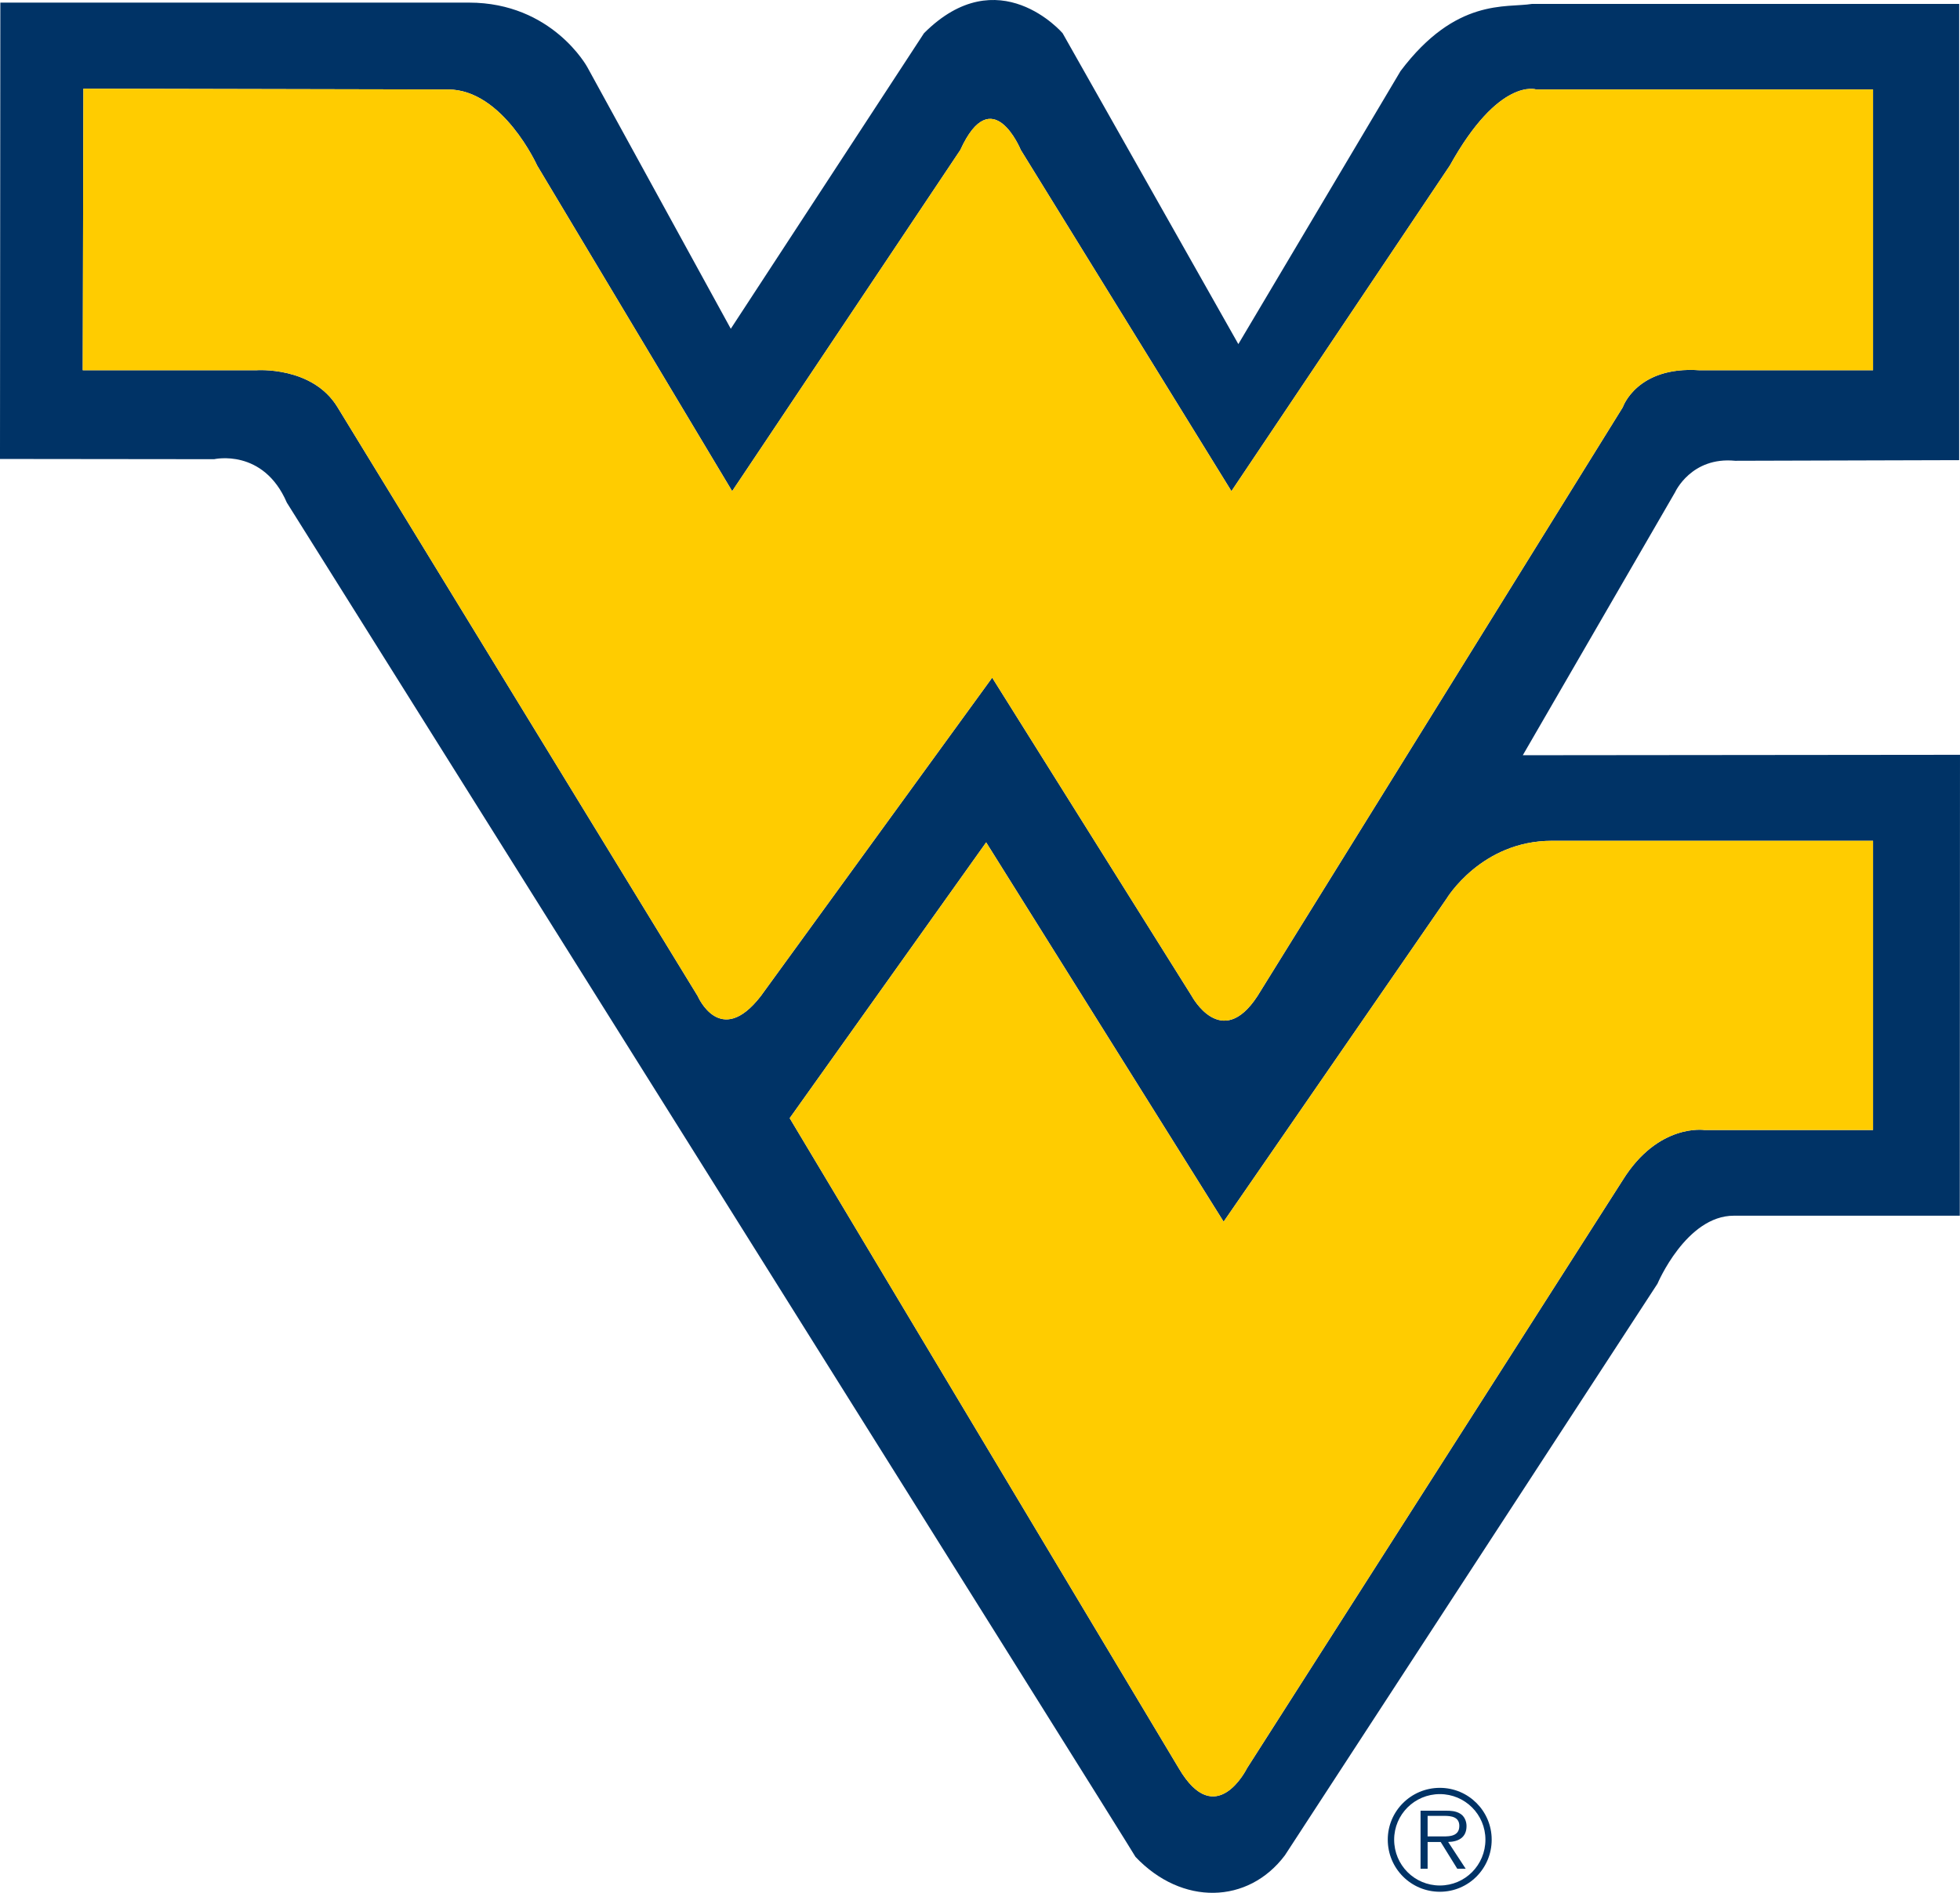
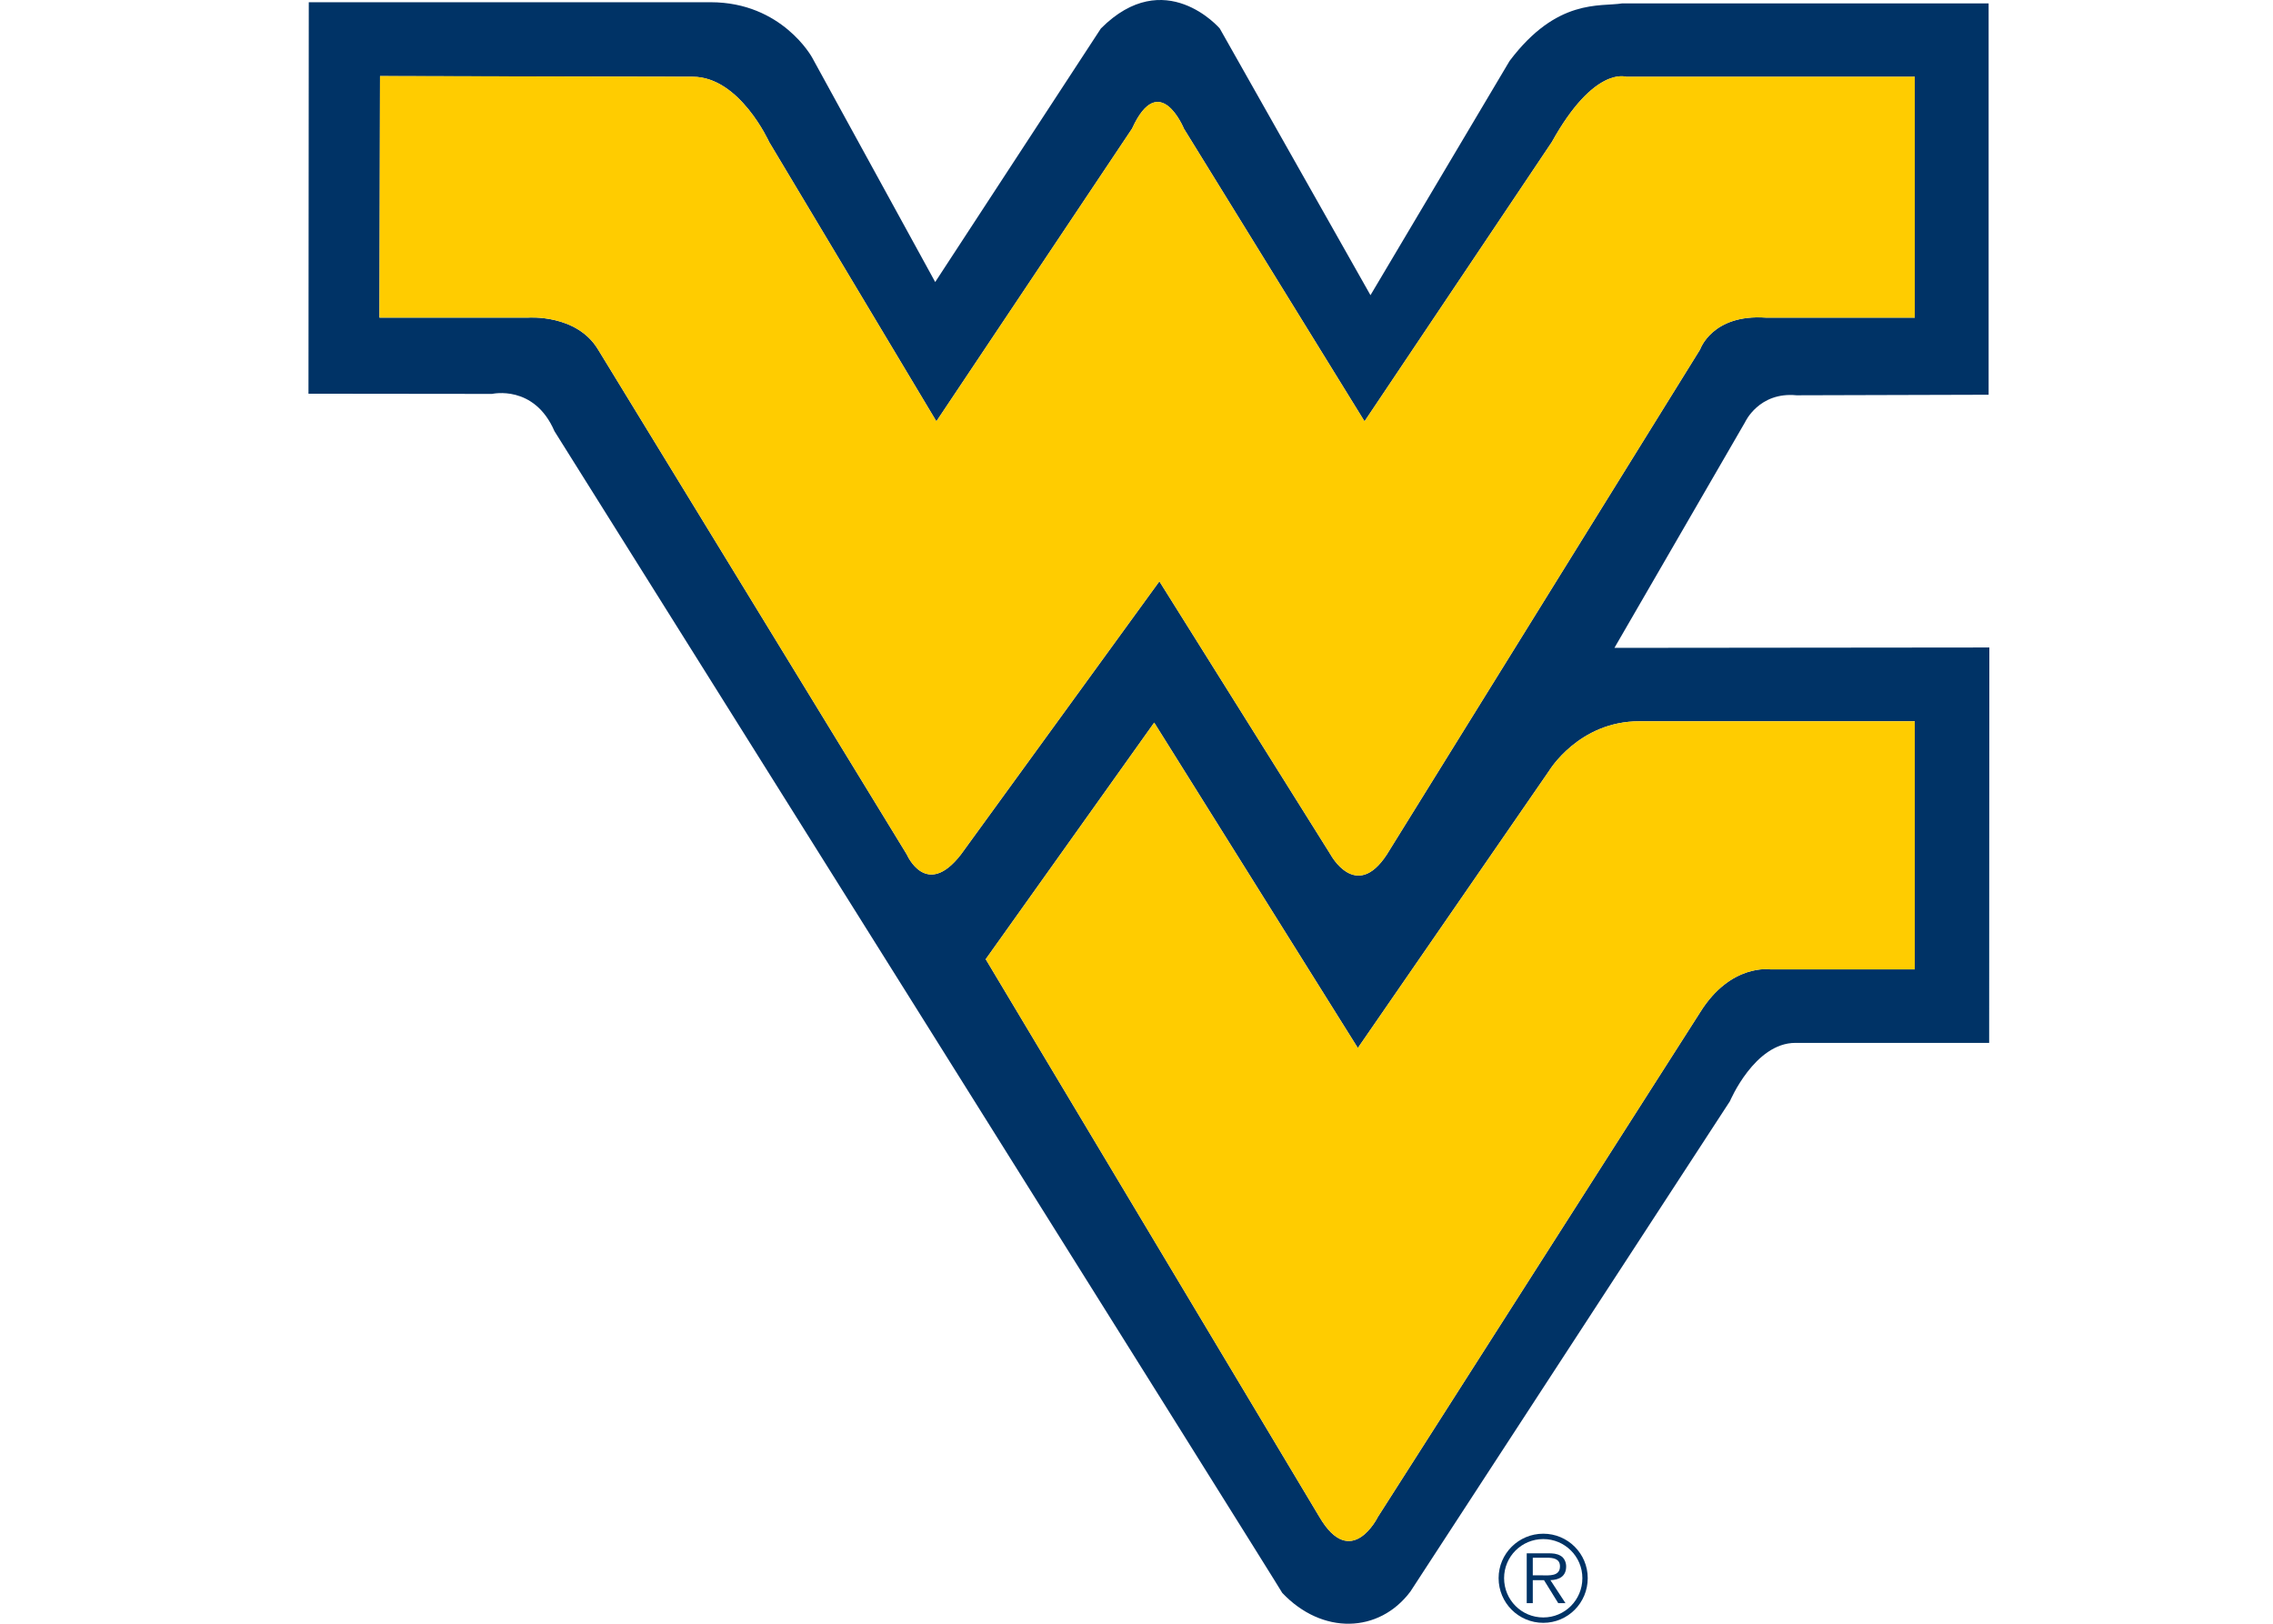
- <svg xmlns="http://www.w3.org/2000/svg" version="1.0" width="167.218" height="161.517" id="svg16997">
+ <svg xmlns="http://www.w3.org/2000/svg" version="1.0" width="280" height="200" id="svg16997">
  <defs id="defs16999" />
-   <g transform="translate(260.7516,34.11085)" id="layer1">
-     <path d="M -100.953,62.316 L -115.317,62.316 C -115.317,62.316 -119.263,61.698 -122.305,66.587 L -154.363,116.778 C -154.363,116.778 -157.019,122.177 -160.184,116.778 L -193.379,61.303 L -176.617,37.769 L -156.358,70.137 L -137.337,42.572 C -137.337,42.572 -134.382,37.636 -128.352,37.636 L -100.953,37.636 L -100.953,62.316 z M -201.225,50.891 L -231.952,0.644 C -234.087,-2.887 -238.883,-2.517 -238.883,-2.517 L -253.692,-2.517 L -253.637,-26.543 L -222.523,-26.476 C -217.852,-26.476 -214.924,-19.987 -214.924,-19.987 L -198.287,7.799 L -178.82,-21.318 C -176.103,-27.282 -173.663,-21.318 -173.663,-21.318 L -155.693,7.799 L -137.058,-19.987 C -132.85,-27.564 -129.683,-26.476 -129.683,-26.476 L -100.953,-26.476 L -100.953,-2.517 L -115.762,-2.517 C -121.114,-2.887 -122.305,0.644 -122.305,0.644 L -153.474,50.891 C -156.547,55.596 -159.075,50.891 -159.075,50.891 L -176.103,23.716 L -195.847,50.891 C -199.31,55.359 -201.225,50.891 -201.225,50.891 M -130.833,30.334 L -117.839,7.888 C -117.839,7.888 -116.465,4.841 -112.714,5.208 L -93.607,5.154 L -93.607,-33.776 L -130.053,-33.776 C -132.254,-33.417 -136.537,-34.326 -141.263,-28.049 L -155.102,-4.748 L -170.095,-31.278 C -170.095,-31.278 -175.557,-37.652 -181.92,-31.278 L -198.404,-6.057 L -210.648,-28.389 C -210.648,-28.389 -213.638,-33.888 -220.737,-33.888 L -260.722,-33.888 L -260.752,5.053 L -242.485,5.073 C -242.485,5.073 -238.294,4.107 -236.279,8.781 C -236.279,8.781 -163.8,124.339 -163.877,124.339 C -159.903,128.532 -154.258,128.366 -151.135,124.213 L -119.342,75.428 C -119.342,75.428 -116.892,69.618 -112.82,69.627 L -93.553,69.627 L -93.534,30.297 L -130.833,30.334 z" id="path3647" style="fill:#003366;fill-opacity:1;fill-rule:nonzero;stroke:none" />
-     <path d="M -137.337,42.572 L -156.358,70.137 L -176.617,37.769 L -193.379,61.303 L -160.184,116.778 C -157.019,122.177 -154.363,116.778 -154.363,116.778 L -122.305,66.587 C -119.263,61.698 -115.317,62.316 -115.317,62.316 L -100.953,62.316 L -100.953,37.636 L -128.352,37.636 C -134.382,37.636 -137.337,42.572 -137.337,42.572" id="path3649" style="fill:#ffcc00;fill-opacity:1;fill-rule:nonzero;stroke:none" />
-     <path d="M -129.683,-26.476 C -129.683,-26.476 -132.85,-27.564 -137.058,-19.987 L -155.693,7.799 L -173.663,-21.318 C -173.663,-21.318 -176.103,-27.282 -178.82,-21.318 L -198.287,7.799 L -214.924,-19.987 C -214.924,-19.987 -217.852,-26.476 -222.523,-26.476 L -253.637,-26.543 L -253.692,-2.517 L -238.883,-2.517 C -238.883,-2.517 -234.087,-2.887 -231.952,0.644 L -201.225,50.891 C -201.225,50.891 -199.31,55.359 -195.847,50.891 L -176.103,23.716 L -159.075,50.891 C -159.075,50.891 -156.547,55.596 -153.474,50.891 L -122.305,0.644 C -122.305,0.644 -121.114,-2.887 -115.762,-2.517 L -100.953,-2.517 L -100.953,-26.476 L -129.683,-26.476 z" id="path3651" style="fill:#ffcc00;fill-opacity:1;fill-rule:nonzero;stroke:none" />
-     <path d="M -138.025,122.592 L -138.954,122.592 L -138.954,120.839 L -137.538,120.839 C -136.923,120.839 -136.249,120.933 -136.249,121.697 C -136.249,122.708 -137.328,122.592 -138.025,122.592 M -135.634,121.709 C -135.634,121.293 -135.82,120.851 -136.192,120.642 C -136.563,120.422 -136.98,120.398 -137.399,120.398 L -139.557,120.398 L -139.557,125.354 L -138.954,125.354 L -138.954,123.068 L -137.839,123.068 L -136.423,125.354 L -135.704,125.354 L -137.202,123.068 C -136.32,123.044 -135.634,122.684 -135.634,121.709" id="path3653" style="fill:#003366;fill-opacity:1;fill-rule:nonzero;stroke:none" />
-     <path d="M -137.909,126.781 C -140.068,126.781 -141.809,125.041 -141.809,122.869 C -141.809,120.724 -140.068,118.983 -137.909,118.983 C -135.762,118.983 -134.022,120.724 -134.022,122.869 C -134.022,125.041 -135.762,126.781 -137.909,126.781 M -137.909,118.449 C -140.369,118.449 -142.354,120.434 -142.354,122.869 C -142.354,125.332 -140.369,127.316 -137.909,127.316 C -135.462,127.316 -133.488,125.332 -133.488,122.869 C -133.488,120.434 -135.462,118.449 -137.909,118.449" id="path3655" style="fill:#003366;fill-opacity:1;fill-rule:nonzero;stroke:none" />
+   <g transform="matrix(1.238256,0,0,1.238256,360.8773,42.23796)" id="layer1">
+     <path d="m -100.953,62.316 -14.364,0 c 0,0 -3.946,-0.618 -6.989,4.271 l -32.057,50.191 c 0,0 -2.656,5.399 -5.821,0 l -33.195,-55.475 16.762,-23.534 20.259,32.367 19.021,-27.565 c 0,0 2.955,-4.936 8.985,-4.936 l 27.399,0 0,24.68 z m -100.272,-11.425 -30.726,-50.246 c -2.135,-3.531 -6.931,-3.161 -6.931,-3.161 l -14.809,0 0.055,-24.026 31.114,0.068 c 4.671,0 7.599,6.489 7.599,6.489 l 16.637,27.786 19.466,-29.118 c 2.717,-5.964 5.157,0 5.157,0 l 17.97,29.118 18.635,-27.786 c 4.207,-7.577 7.375,-6.489 7.375,-6.489 l 28.73,0 0,23.959 -14.809,0 c -5.353,-0.37 -6.544,3.161 -6.544,3.161 L -153.474,50.891 c -3.072,4.705 -5.601,0 -5.601,0 l -17.027,-27.175 -19.744,27.175 c -3.464,4.469 -5.379,0 -5.379,0 m 70.392,-20.556 12.994,-22.446 c 0,0 1.374,-3.047 5.125,-2.68 l 19.108,-0.054 0,-38.93 -36.446,0 c -2.201,0.359 -6.484,-0.55 -11.21,5.726 l -13.839,23.301 -14.994,-26.53 c 0,0 -5.461,-6.374 -11.825,0 l -16.484,25.221 -12.244,-22.333 c 0,0 -2.99,-5.499 -10.089,-5.499 l -39.985,0 -0.03,38.941 18.266,0.02 c 0,0 4.191,-0.966 6.206,3.708 0,0 72.479,115.559 72.403,115.559 3.974,4.192 9.619,4.026 12.741,-0.126 l 31.794,-48.785 c 0,0 2.45,-5.81 6.521,-5.801 l 19.268,0 0.019,-39.33 -37.299,0.037 z" id="path3647" style="fill:#003366;fill-opacity:1;fill-rule:nonzero;stroke:none" />
+     <path d="m -137.337,42.572 -19.021,27.565 -20.259,-32.367 -16.762,23.534 33.195,55.475 c 3.165,5.399 5.821,0 5.821,0 l 32.057,-50.191 c 3.042,-4.889 6.989,-4.271 6.989,-4.271 l 14.364,0 0,-24.68 -27.399,0 c -6.03,0 -8.985,4.936 -8.985,4.936" id="path3649" style="fill:#ffcc00;fill-opacity:1;fill-rule:nonzero;stroke:none" />
+     <path d="m -129.683,-26.476 c 0,0 -3.167,-1.089 -7.375,6.489 l -18.635,27.786 -17.97,-29.118 c 0,0 -2.44,-5.964 -5.157,0 l -19.466,29.118 -16.637,-27.786 c 0,0 -2.928,-6.489 -7.599,-6.489 l -31.114,-0.068 -0.055,24.026 14.809,0 c 0,0 4.796,-0.37 6.931,3.161 L -201.225,50.891 c 0,0 1.915,4.469 5.379,0 l 19.744,-27.175 17.027,27.175 c 0,0 2.529,4.705 5.601,0 l 31.169,-50.246 c 0,0 1.191,-3.531 6.544,-3.161 l 14.809,0 0,-23.959 -28.73,0 z" id="path3651" style="fill:#ffcc00;fill-opacity:1;fill-rule:nonzero;stroke:none" />
+     <path d="m -138.025,122.592 -0.929,0 0,-1.752 1.416,0 c 0.615,0 1.289,0.094 1.289,0.858 0,1.011 -1.079,0.895 -1.776,0.895 m 2.391,-0.882 c 0,-0.416 -0.186,-0.859 -0.557,-1.067 -0.371,-0.22 -0.789,-0.244 -1.208,-0.244 l -2.158,0 0,4.956 0.603,0 0,-2.286 1.115,0 1.416,2.286 0.719,0 -1.498,-2.286 c 0.881,-0.024 1.567,-0.384 1.567,-1.359" id="path3653" style="fill:#003366;fill-opacity:1;fill-rule:nonzero;stroke:none" />
+     <path d="m -137.909,126.781 c -2.159,0 -3.9,-1.74 -3.9,-3.911 0,-2.145 1.741,-3.886 3.9,-3.886 2.147,0 3.888,1.741 3.888,3.886 0,2.171 -1.74,3.911 -3.888,3.911 m 0,-8.331 c -2.46,0 -4.445,1.985 -4.445,4.42 0,2.462 1.985,4.446 4.445,4.446 2.447,0 4.421,-1.984 4.421,-4.446 0,-2.435 -1.974,-4.42 -4.421,-4.42" id="path3655" style="fill:#003366;fill-opacity:1;fill-rule:nonzero;stroke:none" />
  </g>
</svg>
